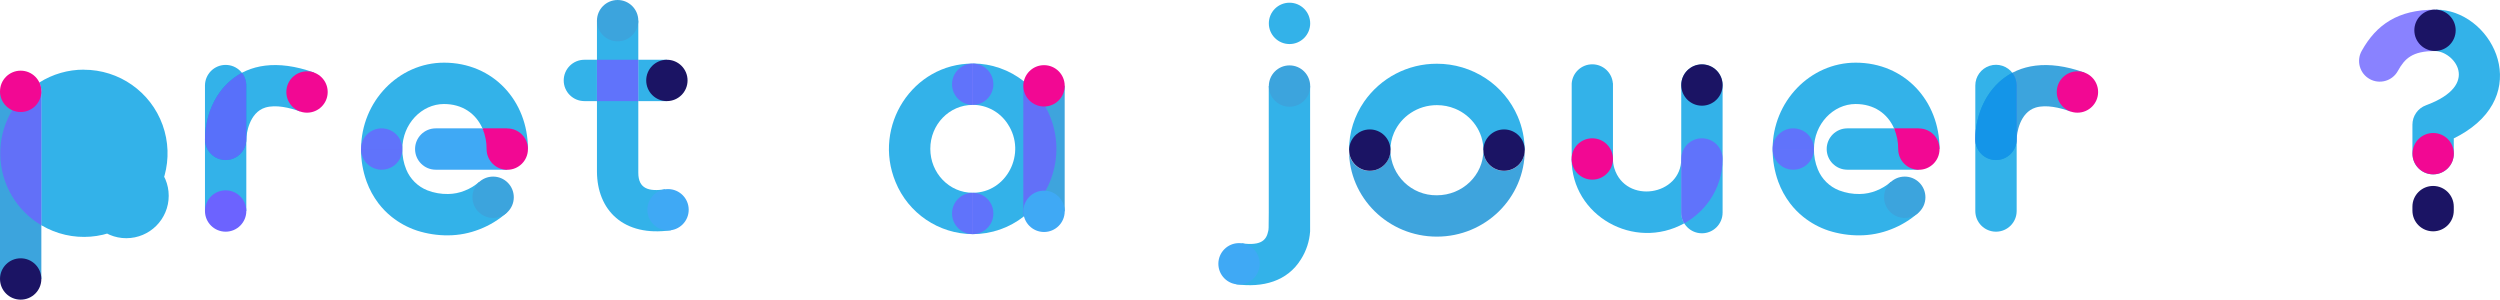
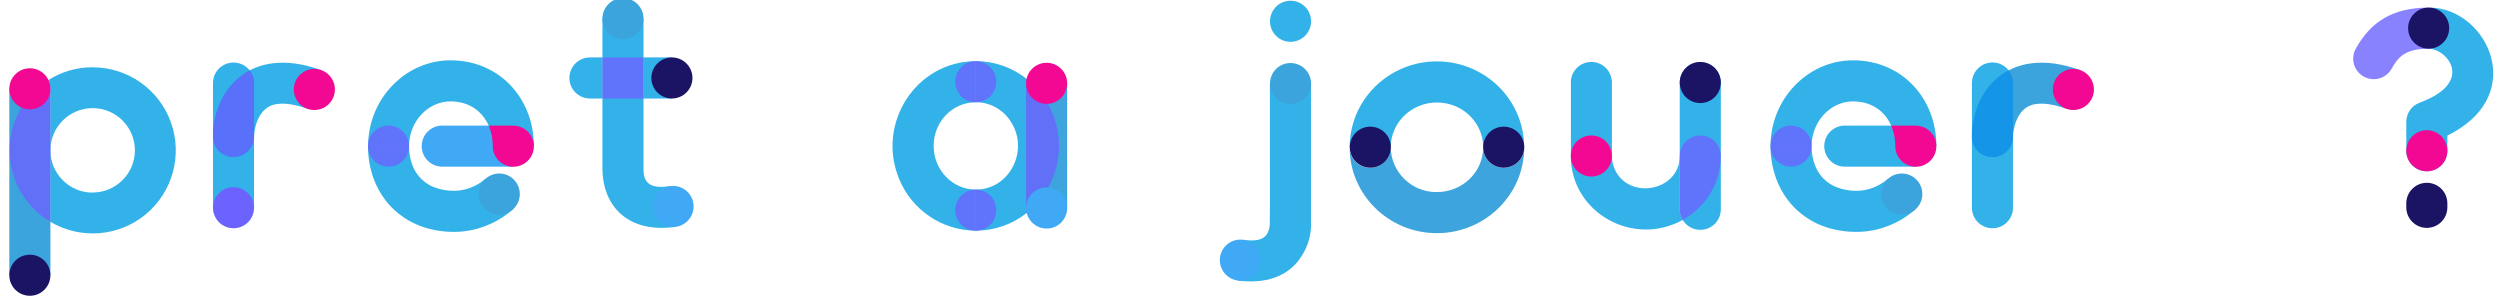
- <svg xmlns="http://www.w3.org/2000/svg" width="980.642" height="117.54" viewBox="0 0 980.642 117.54">
-   <g transform="translate(-149.68 -341.23)">
-     <path d="M149.68,377.11v73.55H165.9V377.11" fill="#3ca4dd" />
-     <path d="M182.58,368.55a32.58,32.58,0,0,0-17.48,5.05,8.07,8.07,0,0,1,.8,3.51v52.47a32.79,32.79,0,1,0,16.68-61m0,49.47a16.64,16.64,0,1,0,0-.05" fill="#009fe3" opacity="0.8" />
-     <path d="M165.1,373.6a32.8,32.8,0,0,0,.8,56V377.11a8.07,8.07,0,0,0-.8-3.51" fill="#6c63ff" opacity="0.8" />
-     <path d="M149.68,450.66a8.11,8.11,0,1,1,8.11,8.11A8.11,8.11,0,0,1,149.68,450.66Z" fill="#1b1464" />
-     <path d="M149.68,377.06a8.11,8.11,0,1,1,8.11,8.11,8.11,8.11,0,0,1-8.11-8.11Z" fill="#f20893" />
-     <path d="M272.85,369.68c-29.45-10.54-42.76,9.45-42.77,26.22a8.11,8.11,0,1,0,16.22,0h0c0-2.14,1.13-10.54,7.46-12.48,4.13-1.25,9.55.07,13.63,1.53Z" fill="#009fe3" opacity="0.8" />
-     <path d="M262,377.32a8.11,8.11,0,1,1,8.11,8.11A8.11,8.11,0,0,1,262,377.32Z" fill="#f20893" />
-     <path d="M246.3,424V374.8a8.11,8.11,0,0,0-16.22,0V424H246.3" fill="#009fe3" opacity="0.8" />
-     <path d="M244.58,369.78c-9.86,5.2-14.5,16.22-14.5,26.12a8.11,8.11,0,1,0,16.22,0h0V374.77a8,8,0,0,0-1.72-5" fill="#6c63ff" opacity="0.8" />
-     <path d="M307.5,399.69h0a20.55,20.55,0,0,0,1.52,8,14.91,14.91,0,0,0,8.31,8.21,21.5,21.5,0,0,0,8.11,1.43h0a17.921,17.921,0,0,0,6.45-1.28,18.73,18.73,0,0,0,5.78-3.5l10.83,12.08a35.161,35.161,0,0,1-10.73,6.54,34.13,34.13,0,0,1-12.36,2.38h0a38.79,38.79,0,0,1-12.14-1.86,31.921,31.921,0,0,1-10-5.43,30.491,30.491,0,0,1-5.14-5.27,32.459,32.459,0,0,1-4.63-8.49,37.1,37.1,0,0,1-2.21-12.83Z" fill="#009fe3" opacity="0.8" />
-     <path d="M323.85,365.81h0c-17.77,0-32.54,15.21-32.53,33.88H307.5c0-9.81,7.58-17.66,16.32-17.66,7.19,0,12.51,3.7,15.1,9.55l17.85,8.11c0-18.9-13.66-33.88-32.92-33.88" fill="#009fe3" opacity="0.8" />
-     <path d="M299.39,391.58a8.11,8.11,0,0,0-8.11,8.11h0a8.11,8.11,0,1,0,8.11-8.11" fill="#6c63ff" opacity="0.8" />
-     <path d="M338.92,391.58H320.6a8.11,8.11,0,1,0,0,16.22h28.06Z" fill="#3fa9f5" />
-     <path d="M348.66,391.58h-9.74l.06.14a20.159,20.159,0,0,1,1.57,8,8.11,8.11,0,0,0,8.11,8.11h0a8.11,8.11,0,0,0,8.11-8.11h0a8.11,8.11,0,0,0-8.11-8.11" fill="#f20893" />
-     <path d="M335,418.61a8.11,8.11,0,1,1,8.11,8.11A8.11,8.11,0,0,1,335,418.61Z" fill="#3ca4dd" />
-     <path d="M400.06,349.34V409c0,6.32,4.13,7.42,10.48,6.49l2.36,16.05c-18.66,2.74-29-7.9-29.06-23v-59.2" fill="#009fe3" opacity="0.8" />
-     <path d="M411.27,364.67H400.06v16.22h11.21Zm-27.43,0h-4.93a8.11,8.11,0,1,0,0,16.22h4.93V364.67" fill="#009fe3" opacity="0.8" />
-     <path d="M400.06,364.67H383.84v16.22h16.22V364.67" fill="#6c63ff" opacity="0.8" />
-     <path d="M383.84,349.34a8.11,8.11,0,1,1,8.11,8.11,8.11,8.11,0,0,1-8.11-8.11Z" fill="#3ca4dd" />
-     <path d="M403.16,372.78a8.11,8.11,0,1,1,8.11,8.11,8.11,8.11,0,0,1-8.11-8.11Z" fill="#1b1464" />
-     <path d="M403.61,423.51a8.11,8.11,0,1,1,8.11,8.11A8.11,8.11,0,0,1,403.61,423.51Z" fill="#3fa9f5" />
-     <path d="M551.29,373.13a32.27,32.27,0,0,0-20-7v16.22A16.41,16.41,0,0,1,545,389.91c7.53,11.42-.42,26.94-13.74,26.94v16.22a32.352,32.352,0,0,0,20.1-7c.328-.258.648-.528,1-.8V374C552,373.68,551.64,373.4,551.29,373.13Z" fill="#009fe3" opacity="0.8" />
-     <path d="M567.32,374.9l-16-1.77h0a7.234,7.234,0,0,0-.22,1.75c0,52.79-.11,49.84.27,51.15h0l15.94-1.95V374.9Z" fill="#3ea4dd" />
-     <path d="M551.29,373.13a8.567,8.567,0,0,0-.19,1.77c0,53.13-.1,49.8.24,51.17a33.84,33.84,0,0,0-.05-52.94" fill="#6c63ff" opacity="0.8" />
-     <path d="M531.23,416.85h0c-9.18,0-16.62-7.7-16.63-17.23s7.41-17.24,16.63-17.24V366.16c-23.58,0-39.31,24.54-30.28,46.42a32.85,32.85,0,0,0,30.28,20.49Z" fill="#009fe3" opacity="0.8" />
-     <path d="M531.23,366.16h0a8.11,8.11,0,0,0,0,16.22h0a8.11,8.11,0,0,0,0-16.22m0,50.69h0a8.11,8.11,0,0,0,0,16.22h0a8.11,8.11,0,0,0,0-16.22" fill="#6c63ff" opacity="0.8" />
-     <path d="M551.1,374.9a8.11,8.11,0,1,1,8.11,8.11A8.11,8.11,0,0,1,551.1,374.9Z" fill="#f20893" />
-     <path d="M551.1,424.12a8.11,8.11,0,1,1,8.11,8.11A8.11,8.11,0,0,1,551.1,424.12Z" fill="#3fa9f5" />
-     <path d="M634.62,452.74c10.28,1.39,20-1.06,25.4-9.85A23.37,23.37,0,0,0,663.58,432V375H647.36c0,58.09.08,55.43-.2,56.83-.68,3.35-2.46,5.92-10.37,4.85Z" fill="#009fe3" opacity="0.8" />
-     <path d="M647.39,350.4a8.11,8.11,0,1,1,8.11,8.11A8.11,8.11,0,0,1,647.39,350.4Z" fill="#009fe3" opacity="0.8" />
-     <path d="M627.59,444.7a8.11,8.11,0,1,1,8.11,8.11A8.11,8.11,0,0,1,627.59,444.7Z" fill="#3fa9f5" />
-     <circle cx="8.11" cy="8.11" r="8.11" transform="translate(647.39 366.88)" fill="#3ca4dd" />
-     <path d="M731.55,400.15a17.272,17.272,0,0,0-.8-5.22,17.6,17.6,0,0,0-2.27-4.6,18.16,18.16,0,0,0-8-6.45,18.541,18.541,0,0,0-7.16-1.41,18.839,18.839,0,0,0-5.47.8,18.47,18.47,0,0,0-4.79,2.26,17.85,17.85,0,0,0-6.58,7.8,17.191,17.191,0,0,0-1.41,6.82H678.84A33.069,33.069,0,0,1,680.4,390a33.81,33.81,0,0,1,4.37-8.9,34.61,34.61,0,0,1,28.53-14.87h0a34.729,34.729,0,0,1,19.2,5.75A34,34,0,0,1,745,386.89a33.39,33.39,0,0,1,2.74,13.26Z" fill="#009fe3" opacity="0.8" />
-     <path d="M747.77,400.15a8.11,8.11,0,0,1-16.22,0h0c0,9.84-8.23,17.68-18.25,17.68a18,18,0,0,1-18.25-17.68h0a8.11,8.11,0,0,1-16.22,0c0,18.67,15.4,33.9,34.47,33.9h0c19,0,34.47-15.18,34.47-33.9" fill="#3ea4dd" />
-     <path d="M687,392a8.11,8.11,0,0,0-8.11,8.11h0a8.11,8.11,0,0,0,16.22,0h0A8.12,8.12,0,0,0,687,392" fill="#1b1464" />
-     <path d="M739.66,392a8.11,8.11,0,0,0-8.11,8.11h0a8.11,8.11,0,0,0,16.22,0h0a8.11,8.11,0,0,0-8.11-8.11" fill="#1b1464" />
-     <path d="M817.27,366.52a8.11,8.11,0,0,1,8.11,8.11v50a8.11,8.11,0,1,1-16.22,0v-50A8.11,8.11,0,0,1,817.27,366.52Z" fill="#009fe3" opacity="0.8" />
-     <path d="M766.15,403.59c0,22.34,24.58,36.09,44.17,25.25a8.12,8.12,0,0,1-1.16-4.18V403.59c0,14.46-21.73,17.84-26.21,3.76a12.588,12.588,0,0,1-.58-3.76Z" fill="#009fe3" opacity="0.8" />
-     <path d="M810.32,428.84a29.53,29.53,0,0,0,9.92-8.93,28.32,28.32,0,0,0,5.14-16.32,8.11,8.11,0,1,0-16.22,0v21.07a8.12,8.12,0,0,0,1.16,4.18" fill="#6c63ff" opacity="0.8" />
-     <path d="M782.34,373.92a8.1,8.1,0,0,0-16.15,0h0v29.7h16.19v-29.7Z" fill="#009fe3" opacity="0.8" />
-     <path d="M774.26,411.7a8.11,8.11,0,0,0,8.11-8.11h0a8.11,8.11,0,0,0-16.22,0h0a8.11,8.11,0,0,0,8.11,8.11" fill="#f20893" />
-     <path d="M809.16,374.58a8.11,8.11,0,1,1,8.11,8.11A8.11,8.11,0,0,1,809.16,374.58Z" fill="#1b1464" />
-     <path d="M861.21,399.69h0a20.549,20.549,0,0,0,1.53,8,14.83,14.83,0,0,0,8.31,8.21,21.461,21.461,0,0,0,8.11,1.43h0a18,18,0,0,0,6.45-1.28,19,19,0,0,0,5.78-3.5l10.82,12.08a35.119,35.119,0,0,1-10.72,6.54,34.209,34.209,0,0,1-12.36,2.38h0A38.79,38.79,0,0,1,867,431.71a31.759,31.759,0,0,1-10-5.43,30.488,30.488,0,0,1-5.14-5.27,32.488,32.488,0,0,1-4.64-8.49A37.339,37.339,0,0,1,845,399.69Z" fill="#009fe3" opacity="0.8" />
-     <path d="M877.57,365.81h0C859.76,365.81,845,381,845,399.69h16.22c0-9.81,7.58-17.66,16.33-17.66,7.18,0,12.51,3.7,15.09,9.55l17.85,8.11c0-18.9-13.66-33.88-32.91-33.88" fill="#009fe3" opacity="0.8" />
-     <path d="M853.1,391.58a8.11,8.11,0,0,0-8.11,8.11h0a8.11,8.11,0,1,0,8.11-8.11" fill="#6c63ff" opacity="0.8" />
-     <path d="M892.63,391.58H874.32a8.11,8.11,0,0,0,0,16.22h28Z" fill="#009fe3" opacity="0.8" />
-     <path d="M902.37,391.58h-9.74l.06.14a20.16,20.16,0,0,1,1.57,8,8.11,8.11,0,0,0,8.11,8.11h0a8.11,8.11,0,0,0,8.11-8.11h0a8.11,8.11,0,0,0-8.11-8.11" fill="#f20893" />
-     <path d="M888.72,418.61a8.11,8.11,0,1,1,8.11,8.11A8.11,8.11,0,0,1,888.72,418.61Z" fill="#3ca4dd" />
-     <path d="M967.29,369.68c-29.45-10.54-42.77,9.45-42.78,26.22a8.11,8.11,0,0,0,16.22,0h0c0-2.14,1.13-10.54,7.46-12.48,4.14-1.25,9.55.07,13.63,1.53Z" fill="#3ca4dd" />
-     <circle cx="8.11" cy="8.11" r="8.11" transform="translate(956.46 369.21)" fill="#f20893" />
-     <path d="M939,369.78c-9.86,5.2-14.5,16.22-14.51,26.12a8.11,8.11,0,0,0,16.22,0h0V374.77a8.08,8.08,0,0,0-1.71-5" fill="#6c63ff" opacity="0.8" />
-     <path d="M939.19,370a8.11,8.11,0,0,0-14.68,4.76V424h0a8.11,8.11,0,0,0,16.22,0h0V374.8a8.08,8.08,0,0,0-1.54-4.8Z" fill="#009fe3" opacity="0.8" />
-     <path d="M1104.78,361.25c7.41,0,18.37,13.23-3.5,21.28a8.1,8.1,0,0,0-5.31,7.61v11.37a8.11,8.11,0,1,0,16.22,0v-6a43.461,43.461,0,0,0,4.73-2.66C1143.1,376,1126.43,345,1105.17,345Z" fill="#009fe3" opacity="0.8" />
-     <path d="M1104.78,361.25c-8.94,0-11.86,3-14.54,7.84a8.111,8.111,0,1,1-14.18-7.88c5.85-10.51,14.42-16.15,28.66-16.18Z" fill="#6c63ff" opacity="0.8" />
-     <path d="M1104.83,345a8.11,8.11,0,1,0,8.11,8.11,8.11,8.11,0,0,0-8.11-8.11" fill="#1b1464" />
-     <path d="M1104.08,414.17a8.11,8.11,0,0,0-8.11,8.11v1.58a8.11,8.11,0,1,0,16.22,0v-1.58a8.11,8.11,0,0,0-8.11-8.11" fill="#1b1464" />
-     <path d="M1096,401.51a8.11,8.11,0,1,1,8.11,8.11A8.11,8.11,0,0,1,1096,401.51Z" fill="#f20893" />
-     <path d="M230.08,424a8.11,8.11,0,1,1,8.11,8.11A8.11,8.11,0,0,1,230.08,424Z" fill="#6c63ff" />
-   </g>
+ <svg xmlns="http://www.w3.org/2000/svg" id="Calque_1" data-name="Calque 1" viewBox="0 0 987 118">
+   <defs>
+     <style>.cls-1{fill:#3ca4dd;}.cls-2{fill:#009fe3;}.cls-2,.cls-3{opacity:0.8;isolation:isolate;}.cls-3,.cls-8{fill:#6c63ff;}.cls-4{fill:#1b1464;}.cls-5{fill:#f20893;}.cls-6{fill:#3fa9f5;}.cls-7{fill:#3ea4dd;}</style>
+   </defs>
+   <polyline class="cls-1" points="3.68 35.11 3.68 108.66 19.9 108.66 19.9 35.11" />
+   <path class="cls-2" d="M36.58,26.55A32.58,32.58,0,0,0,19.1,31.6a8,8,0,0,1,.8,3.51V87.58a32.79,32.79,0,1,0,16.68-61m0,49.47A16.68,16.68,0,1,1,53.26,59.37h0A16.67,16.67,0,0,1,36.58,76" />
+   <path class="cls-3" d="M19.1,31.6a32.8,32.8,0,0,0,.8,56V35.11a8,8,0,0,0-.8-3.51" />
+   <path class="cls-4" d="M3.68,108.66a8.11,8.11,0,1,1,8.11,8.11h0A8.11,8.11,0,0,1,3.68,108.66Z" />
+   <path class="cls-5" d="M3.68,35.06a8.11,8.11,0,1,1,8.11,8.11h0A8.11,8.11,0,0,1,3.68,35.06Z" />
+   <path class="cls-2" d="M126.85,27.68C97.4,17.14,84.09,37.13,84.08,53.9a8.11,8.11,0,0,0,16.22,0h0c0-2.14,1.13-10.54,7.46-12.48,4.13-1.25,9.55.07,13.63,1.53Z" />
+   <path class="cls-5" d="M116,35.32a8.11,8.11,0,1,1,8.11,8.11h0A8.11,8.11,0,0,1,116,35.32Z" />
+   <path class="cls-2" d="M100.3,82V32.8a8.11,8.11,0,0,0-16.22,0h0V82H100.3" />
+   <path class="cls-3" d="M98.58,27.78C88.72,33,84.08,44,84.08,53.9a8.11,8.11,0,0,0,16.22,0h0V32.77a8,8,0,0,0-1.72-5" />
+   <path class="cls-2" d="M161.5,57.69h0a20.51,20.51,0,0,0,1.52,8,14.92,14.92,0,0,0,8.31,8.21,21.62,21.62,0,0,0,8.11,1.43h0a18,18,0,0,0,6.45-1.28,18.8,18.8,0,0,0,5.78-3.5L202.5,82.63a35.08,35.08,0,0,1-10.73,6.54,34.21,34.21,0,0,1-12.36,2.38h0a38.76,38.76,0,0,1-12.14-1.86,32.09,32.09,0,0,1-10-5.43A30.17,30.17,0,0,1,152.13,79a32.28,32.28,0,0,1-4.63-8.49,36.93,36.93,0,0,1-2.21-12.83Z" />
+   <path class="cls-2" d="M177.85,23.81h0c-17.77,0-32.54,15.21-32.53,33.88H161.5c0-9.81,7.58-17.66,16.32-17.66,7.19,0,12.51,3.7,15.1,9.55l17.85,8.11c0-18.9-13.66-33.88-32.92-33.88" />
+   <path class="cls-3" d="M153.39,49.58a8.11,8.11,0,0,0-8.11,8.11h0a8.11,8.11,0,1,0,8.11-8.11h0" />
+   <path class="cls-6" d="M192.92,49.58H174.6a8.11,8.11,0,1,0,0,16.22h28.06Z" />
+   <path class="cls-5" d="M202.66,49.58h-9.74l.06.14a20.13,20.13,0,0,1,1.57,8,8.11,8.11,0,0,0,8.11,8.11h0a8.11,8.11,0,0,0,8.11-8.11h0a8.11,8.11,0,0,0-8.11-8.11" />
+   <path class="cls-1" d="M189,76.61a8.11,8.11,0,1,1,8.11,8.11h0A8.11,8.11,0,0,1,189,76.61Z" />
+   <path class="cls-2" d="M254.06,7.34V67c0,6.32,4.13,7.42,10.48,6.49l2.36,16.05c-18.66,2.74-29-7.9-29.06-23V7.34" />
+   <path class="cls-2" d="M265.27,22.67H254.06V38.89h11.21Zm-27.43,0h-4.93a8.11,8.11,0,1,0,0,16.22h4.93V22.67" />
+   <polyline class="cls-3" points="254.06 22.67 237.84 22.67 237.84 38.89 254.06 38.89 254.06 22.67" />
+   <path class="cls-1" d="M237.84,7.34A8.11,8.11,0,1,1,246,15.45h0A8.12,8.12,0,0,1,237.84,7.34Z" />
+   <path class="cls-4" d="M257.16,30.78a8.11,8.11,0,1,1,8.11,8.11h0A8.11,8.11,0,0,1,257.16,30.78Z" />
+   <path class="cls-6" d="M257.61,81.51a8.11,8.11,0,1,1,8.11,8.11h0A8.11,8.11,0,0,1,257.61,81.51Z" />
+   <path class="cls-2" d="M405.29,31.13a32.3,32.3,0,0,0-20-7V40.35A16.41,16.41,0,0,1,399,47.91c7.53,11.42-.42,26.94-13.74,26.94V91.07a32.37,32.37,0,0,0,20.1-7c.33-.26.65-.53,1-.8V32C406,31.68,405.64,31.4,405.29,31.13Z" />
+   <path class="cls-7" d="M421.32,32.9l-16-1.77h0a7.36,7.36,0,0,0-.22,1.75c0,52.79-.11,49.84.27,51.15h0l15.94-2V32.9Z" />
+   <path class="cls-3" d="M405.29,31.13a8.72,8.72,0,0,0-.19,1.77c0,53.13-.1,49.8.24,51.17a33.84,33.84,0,0,0,5.34-47.56,34.28,34.28,0,0,0-5.39-5.38" />
+   <path class="cls-2" d="M385.23,74.85h0c-9.18,0-16.62-7.7-16.63-17.23S376,40.38,385.23,40.38V24.16c-23.58,0-39.31,24.54-30.28,46.42a32.86,32.86,0,0,0,30.28,20.49Z" />
+   <path class="cls-3" d="M385.23,24.16h0a8.11,8.11,0,0,0,0,16.22h0a8.11,8.11,0,0,0,0-16.22m0,50.69h0a8.11,8.11,0,0,0,0,16.22h0a8.11,8.11,0,0,0,0-16.22" />
+   <path class="cls-5" d="M405.1,32.9A8.11,8.11,0,1,1,413.21,41h0A8.11,8.11,0,0,1,405.1,32.9Z" />
+   <path class="cls-6" d="M405.1,82.12a8.11,8.11,0,1,1,8.11,8.11h0A8.11,8.11,0,0,1,405.1,82.12Z" />
+   <path class="cls-2" d="M488.62,110.74c10.28,1.39,20-1.06,25.4-9.85A23.34,23.34,0,0,0,517.58,90V33H501.36c0,58.09.08,55.43-.2,56.83-.68,3.35-2.46,5.92-10.37,4.85Z" />
+   <path class="cls-2" d="M501.39,8.4a8.11,8.11,0,1,1,8.11,8.11h0A8.11,8.11,0,0,1,501.39,8.4Z" />
+   <path class="cls-6" d="M481.59,102.7a8.11,8.11,0,1,1,8.11,8.11h0A8.12,8.12,0,0,1,481.59,102.7Z" />
+   <circle class="cls-1" cx="509.5" cy="32.99" r="8.11" />
+   <path class="cls-2" d="M585.55,58.15a17.06,17.06,0,0,0-3.07-9.82,18.11,18.11,0,0,0-8-6.45,18.5,18.5,0,0,0-7.16-1.41,19.11,19.11,0,0,0-5.47.8,18.43,18.43,0,0,0-4.79,2.26,17.84,17.84,0,0,0-6.58,7.8,17.17,17.17,0,0,0-1.41,6.82H532.84A33,33,0,0,1,534.4,48a33.64,33.64,0,0,1,4.37-8.9A34.63,34.63,0,0,1,567.3,24.23h0A34.76,34.76,0,0,1,586.5,30,34.06,34.06,0,0,1,599,44.89a33.43,33.43,0,0,1,2.74,13.26Z" />
+   <path class="cls-7" d="M601.77,58.15a8.11,8.11,0,0,1-16.22,0h0c0,9.84-8.23,17.68-18.25,17.68a18,18,0,0,1-18.25-17.68h0a8.11,8.11,0,1,1-16.22,0v0c0,18.67,15.4,33.9,34.47,33.9h0c19,0,34.47-15.18,34.47-33.9" />
+   <path class="cls-4" d="M541,50a8.11,8.11,0,0,0-8.11,8.11h0a8.11,8.11,0,1,0,16.22,0v0h0A8.12,8.12,0,0,0,541,50" />
+   <path class="cls-4" d="M593.66,50a8.11,8.11,0,0,0-8.11,8.11h0a8.11,8.11,0,0,0,16.22,0h0A8.11,8.11,0,0,0,593.66,50" />
+   <path class="cls-2" d="M671.27,24.52a8.11,8.11,0,0,1,8.11,8.11v50a8.11,8.11,0,0,1-16.22,0v-50A8.11,8.11,0,0,1,671.27,24.52Z" />
+   <path class="cls-2" d="M620.15,61.59c0,22.34,24.58,36.09,44.17,25.25a8.1,8.1,0,0,1-1.16-4.18V61.59c0,14.46-21.73,17.84-26.21,3.76a12.61,12.61,0,0,1-.58-3.76Z" />
+   <path class="cls-3" d="M664.32,86.84a29.6,29.6,0,0,0,9.92-8.93,28.29,28.29,0,0,0,5.14-16.32,8.11,8.11,0,0,0-16.22,0V82.66a8.1,8.1,0,0,0,1.16,4.18" />
+   <path class="cls-2" d="M636.34,31.92a8.1,8.1,0,0,0-16.15,0h0v29.7h16.19V31.92Z" />
+   <path class="cls-5" d="M628.26,69.7a8.11,8.11,0,0,0,8.11-8.11h0a8.11,8.11,0,0,0-16.22,0h0a8.11,8.11,0,0,0,8.11,8.11" />
+   <path class="cls-4" d="M663.16,32.58a8.11,8.11,0,1,1,8.11,8.11h0A8.11,8.11,0,0,1,663.16,32.58Z" />
+   <path class="cls-2" d="M715.21,57.69h0a20.52,20.52,0,0,0,1.53,8,14.8,14.8,0,0,0,8.31,8.21,21.42,21.42,0,0,0,8.11,1.43h0a18,18,0,0,0,6.45-1.28,19,19,0,0,0,5.78-3.5l10.82,12.08a35,35,0,0,1-10.72,6.54,34.21,34.21,0,0,1-12.36,2.38h0A39,39,0,0,1,721,89.71a31.68,31.68,0,0,1-10-5.43A30.17,30.17,0,0,1,705.86,79a32.31,32.31,0,0,1-4.64-8.49A37.17,37.17,0,0,1,699,57.69Z" />
+   <path class="cls-2" d="M731.57,23.81h0C713.76,23.81,699,39,699,57.69h16.22c0-9.81,7.58-17.66,16.33-17.66,7.18,0,12.51,3.7,15.09,9.55l17.85,8.11c0-18.9-13.66-33.88-32.91-33.88" />
+   <path class="cls-3" d="M707.1,49.58A8.11,8.11,0,0,0,699,57.69h0a8.11,8.11,0,1,0,8.11-8.11h0" />
+   <path class="cls-2" d="M746.63,49.58H728.32a8.11,8.11,0,0,0,0,16.22h28Z" />
+   <path class="cls-5" d="M756.37,49.58h-9.74l.06.14a20.13,20.13,0,0,1,1.57,8,8.11,8.11,0,0,0,8.11,8.11h0a8.11,8.11,0,0,0,8.11-8.11h0a8.11,8.11,0,0,0-8.11-8.11" />
+   <path class="cls-1" d="M742.72,76.61a8.11,8.11,0,1,1,8.11,8.11h0A8.11,8.11,0,0,1,742.72,76.61Z" />
+   <path class="cls-1" d="M821.29,27.68c-29.45-10.54-42.77,9.45-42.78,26.22a8.11,8.11,0,0,0,16.22,0h0c0-2.14,1.13-10.54,7.46-12.48,4.14-1.25,9.55.07,13.63,1.53Z" />
+   <circle class="cls-5" cx="818.57" cy="35.32" r="8.11" />
+   <path class="cls-3" d="M793,27.78C783.14,33,778.5,44,778.49,53.9a8.11,8.11,0,0,0,16.22,0h0V32.77a8.09,8.09,0,0,0-1.71-5" />
+   <path class="cls-2" d="M793.19,28a8.11,8.11,0,0,0-14.68,4.76V82h0a8.11,8.11,0,1,0,16.22,0v0h0V32.8A8.1,8.1,0,0,0,793.19,28Z" />
+   <path class="cls-2" d="M958.78,19.25c7.41,0,18.37,13.23-3.5,21.28A8.1,8.1,0,0,0,950,48.14V59.51a8.11,8.11,0,0,0,16.22,0v-6a44.76,44.76,0,0,0,4.73-2.66C997.1,34,980.43,3,959.17,3Z" />
+   <path class="cls-3" d="M958.78,19.25c-8.94,0-11.86,3-14.54,7.84a8.11,8.11,0,1,1-14.18-7.88C935.91,8.7,944.48,3.06,958.72,3Z" />
+   <path class="cls-4" d="M958.83,3a8.11,8.11,0,1,0,8.11,8.11h0A8.11,8.11,0,0,0,958.83,3" />
+   <path class="cls-4" d="M958.08,72.17A8.11,8.11,0,0,0,950,80.28v1.58a8.11,8.11,0,0,0,16.22,0V80.28a8.11,8.11,0,0,0-8.11-8.11" />
+   <path class="cls-5" d="M950,59.51a8.11,8.11,0,1,1,8.11,8.11h0A8.11,8.11,0,0,1,950,59.51Z" />
+   <path class="cls-8" d="M84.08,82a8.11,8.11,0,1,1,8.11,8.11h0A8.11,8.11,0,0,1,84.08,82Z" />
</svg>
